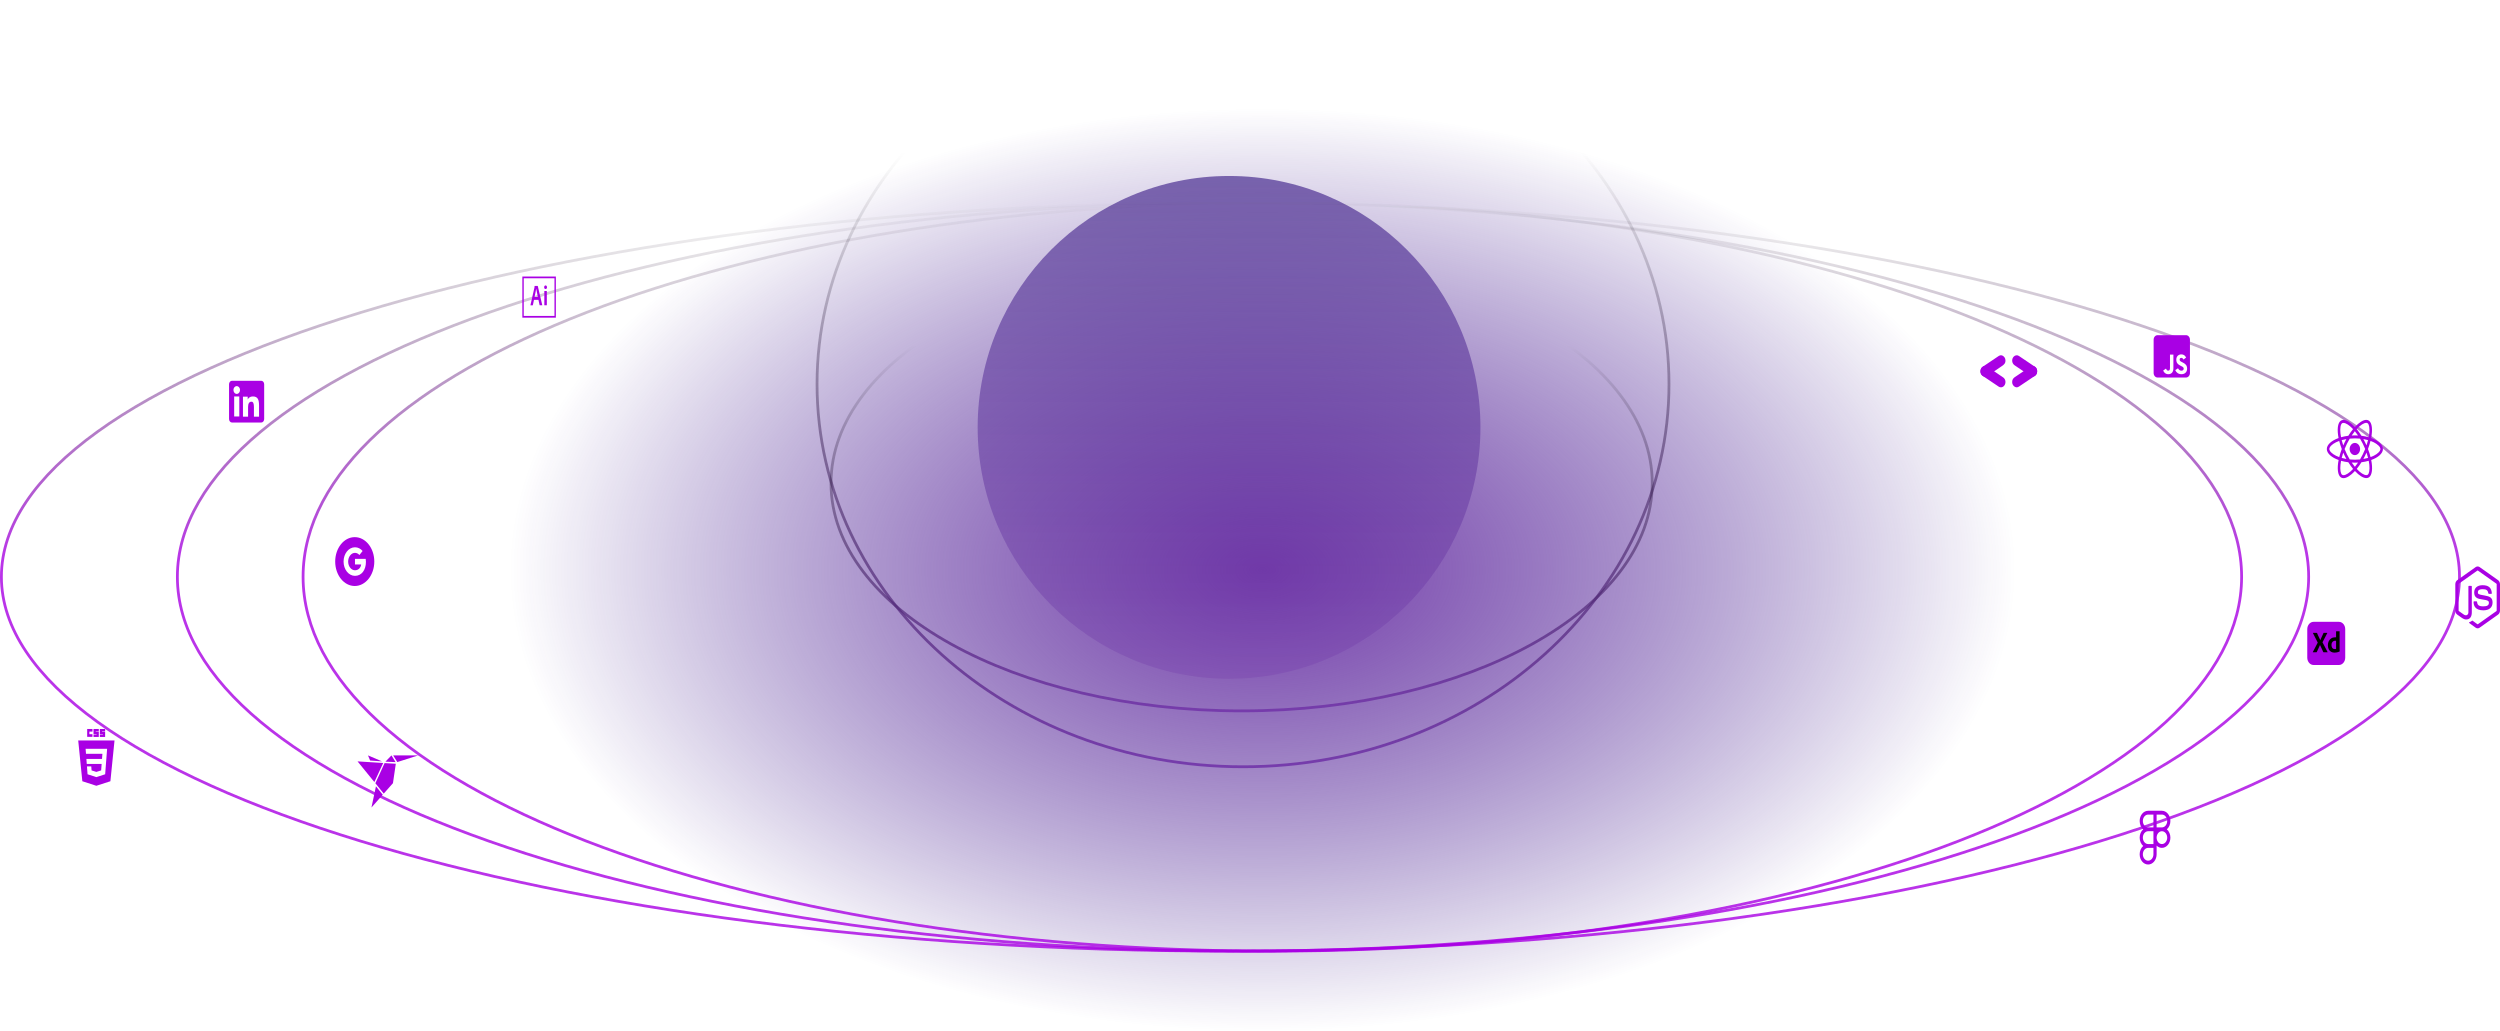
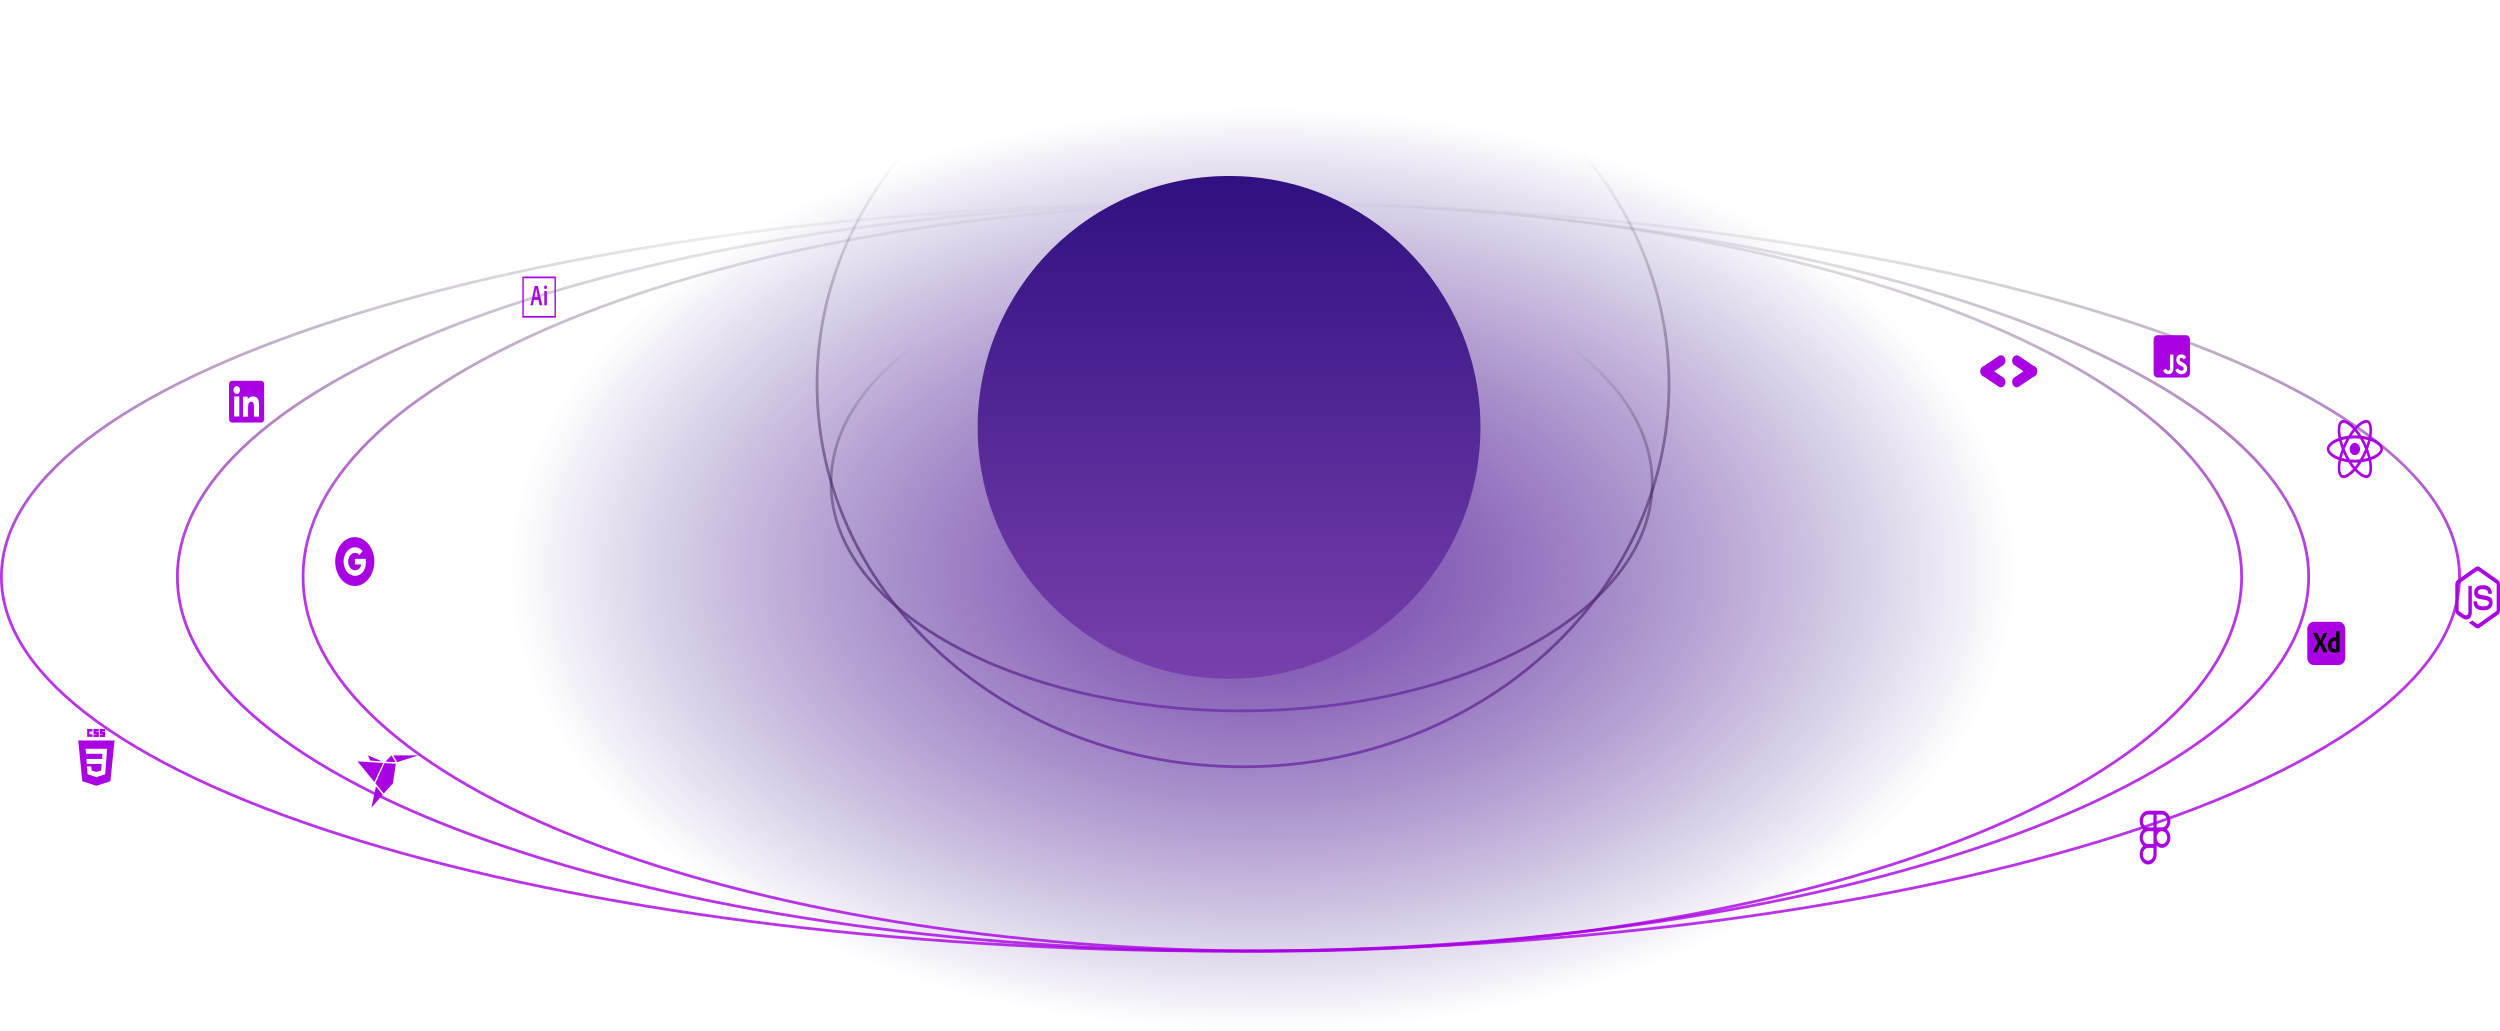
<svg xmlns="http://www.w3.org/2000/svg" width="895" height="369" viewBox="0 0 895 369" fill="none">
  <ellipse cx="452" cy="204" rx="271" ry="165" fill="url(#paint0_radial_184_2)" />
  <circle cx="440" cy="153" r="90" fill="url(#paint1_linear_184_2)" />
  <path d="M880.5 206.5C880.5 224.832 868.33 242.393 846.091 258.448C823.862 274.494 791.665 288.966 751.835 301.128C672.179 325.449 562.105 340.5 440.5 340.5C318.895 340.5 208.821 325.449 129.165 301.128C89.335 288.966 57.138 274.494 34.909 258.448C12.669 242.393 0.5 224.832 0.5 206.5C0.5 188.168 12.669 170.607 34.909 154.552C57.138 138.506 89.335 124.034 129.165 111.872C208.821 87.551 318.895 72.5 440.5 72.5C562.105 72.5 672.179 87.551 751.835 111.872C791.665 124.034 823.862 138.506 846.091 154.552C868.33 170.607 880.5 188.168 880.5 206.5Z" stroke="url(#paint2_linear_184_2)" />
  <path d="M826.5 206.5C826.5 224.863 815.931 242.427 796.661 258.469C777.393 274.509 749.482 288.975 714.949 301.134C645.886 325.451 550.445 340.5 445 340.5C339.555 340.5 244.114 325.451 175.051 301.134C140.518 288.975 112.607 274.509 93.339 258.469C74.069 242.427 63.5 224.863 63.5 206.5C63.5 188.137 74.069 170.573 93.339 154.531C112.607 138.491 140.518 124.025 175.051 111.866C244.114 87.549 339.555 72.5 445 72.5C550.445 72.5 645.886 87.549 714.949 111.866C749.482 124.025 777.393 138.491 796.661 154.531C815.931 170.573 826.5 188.137 826.5 206.5Z" stroke="url(#paint3_linear_184_2)" />
  <path d="M802.5 206.5C802.5 224.882 792.877 242.45 775.354 258.485C757.831 274.52 732.448 288.983 701.039 301.14C638.225 325.452 551.414 340.5 455.5 340.5C359.586 340.5 272.775 325.452 209.961 301.14C178.552 288.983 153.169 274.52 135.646 258.485C118.123 242.45 108.5 224.882 108.5 206.5C108.5 188.118 118.123 170.55 135.646 154.515C153.169 138.48 178.552 124.017 209.961 111.86C272.775 87.548 359.586 72.5 455.5 72.5C551.414 72.5 638.225 87.548 701.039 111.86C732.448 124.017 757.831 138.48 775.354 154.515C792.877 170.55 802.5 188.118 802.5 206.5Z" stroke="url(#paint4_linear_184_2)" />
  <path d="M597.5 137.5C597.5 213.114 529.275 274.5 445 274.5C360.725 274.5 292.5 213.114 292.5 137.5C292.5 61.886 360.725 0.5 445 0.5C529.275 0.5 597.5 61.886 597.5 137.5Z" stroke="url(#paint5_linear_184_2)" />
  <path d="M591.5 173C591.5 195.38 575.177 215.746 548.555 230.546C521.95 245.336 485.162 254.5 444.5 254.5C403.838 254.5 367.05 245.336 340.445 230.546C313.823 215.746 297.5 195.38 297.5 173C297.5 150.62 313.823 130.254 340.445 115.454C367.05 100.664 403.838 91.5 444.5 91.5C485.162 91.5 521.95 100.664 548.555 115.454C575.177 130.254 591.5 150.62 591.5 173Z" stroke="url(#paint6_linear_184_2)" />
  <path d="M853.093 160.749C853.093 159.196 851.426 157.725 848.87 156.813C849.46 153.776 849.198 151.358 848.043 150.584C847.763 150.401 847.446 150.309 847.125 150.317V151.382C847.314 151.382 847.465 151.426 847.593 151.507C848.149 151.88 848.391 153.297 848.203 155.122C848.158 155.571 848.084 156.044 847.994 156.526C847.138 156.285 846.269 156.112 845.393 156.006C844.872 155.166 844.302 154.368 843.69 153.617C845.025 152.17 846.278 151.378 847.131 151.378V150.312C846.004 150.312 844.529 151.249 843.038 152.872C841.548 151.26 840.073 150.332 838.947 150.332V151.396C839.795 151.396 841.052 152.185 842.388 153.622C841.814 154.325 841.241 155.122 840.696 156.006C839.818 156.11 838.948 156.286 838.091 156.531C838.001 156.074 837.929 155.612 837.878 155.146C837.685 153.321 837.923 151.903 838.476 151.526C838.598 151.44 838.758 151.401 838.947 151.401V150.337C838.603 150.337 838.291 150.423 838.022 150.603C836.87 151.378 836.613 153.789 837.206 156.818C834.659 157.736 833 159.201 833 160.749C833 162.301 834.667 163.772 837.223 164.683C836.633 167.722 836.895 170.139 838.05 170.912C838.316 171.094 838.628 171.18 838.971 171.18C840.098 171.18 841.572 170.244 843.063 168.62C844.554 170.234 846.028 171.16 847.155 171.16C847.478 171.168 847.797 171.076 848.08 170.893C849.231 170.12 849.489 167.708 848.895 164.679C851.435 163.767 853.093 162.296 853.093 160.749ZM847.76 157.563C847.601 158.201 847.417 158.831 847.208 159.449C846.865 158.673 846.489 157.917 846.081 157.185C846.663 157.286 847.224 157.41 847.761 157.563H847.76ZM845.885 162.65C845.578 163.274 845.249 163.883 844.898 164.474C843.669 164.601 842.433 164.602 841.204 164.479C840.499 163.305 839.882 162.062 839.361 160.763C839.882 159.462 840.495 158.214 841.196 157.034C842.425 156.907 843.66 156.905 844.889 157.028C845.229 157.596 845.562 158.203 845.881 158.844C846.192 159.469 846.475 160.103 846.733 160.744C846.472 161.392 846.189 162.028 845.885 162.65ZM847.208 162.029C847.429 162.668 847.618 163.309 847.773 163.93C847.237 164.083 846.671 164.212 846.086 164.311C846.492 163.573 846.866 162.811 847.208 162.029ZM843.055 167.125C842.674 166.666 842.293 166.156 841.916 165.596C842.285 165.616 842.661 165.63 843.042 165.63C843.428 165.63 843.808 165.621 844.181 165.596C843.813 166.156 843.432 166.666 843.055 167.125ZM840.007 164.311C839.443 164.216 838.883 164.09 838.328 163.934C838.48 163.318 838.668 162.683 838.881 162.048C839.049 162.429 839.226 162.812 839.418 163.194C839.611 163.576 839.807 163.949 840.007 164.311ZM843.034 154.372C843.415 154.831 843.796 155.342 844.173 155.901C843.804 155.882 843.428 155.867 843.047 155.867C842.661 155.867 842.281 155.877 841.908 155.901C842.276 155.342 842.657 154.831 843.034 154.372ZM840.003 157.186C839.597 157.923 839.223 158.683 838.881 159.464C838.666 158.841 838.478 158.207 838.316 157.563C838.852 157.414 839.418 157.286 840.003 157.186ZM836.297 163.165C834.847 162.445 833.909 161.498 833.909 160.749C833.909 159.999 834.847 159.048 836.297 158.332C836.649 158.155 837.034 157.997 837.431 157.85C837.665 158.785 837.972 159.76 838.352 160.758C837.993 161.698 837.69 162.665 837.444 163.652C837.055 163.512 836.672 163.349 836.297 163.165ZM838.5 169.99C837.944 169.619 837.702 168.199 837.89 166.375C837.935 165.926 838.009 165.453 838.099 164.97C838.902 165.2 839.778 165.377 840.7 165.492C841.222 166.331 841.791 167.129 842.404 167.88C841.068 169.327 839.815 170.12 838.963 170.12C838.802 170.122 838.643 170.077 838.5 169.991V169.99ZM848.216 166.351C848.408 168.176 848.17 169.594 847.617 169.971C847.495 170.057 847.335 170.095 847.146 170.095C846.298 170.095 845.041 169.307 843.705 167.869C844.316 167.121 844.881 166.325 845.397 165.487C846.275 165.382 847.145 165.206 848.002 164.962C848.097 165.444 848.169 165.907 848.216 166.351ZM849.792 163.165C849.44 163.342 849.055 163.5 848.658 163.647C848.407 162.655 848.1 161.683 847.737 160.739C848.113 159.746 848.416 158.776 848.645 157.845C849.035 157.986 849.419 158.148 849.796 158.332C851.246 159.053 852.184 159.999 852.184 160.749C852.18 161.498 851.242 162.449 849.792 163.165Z" fill="#A900E4" />
  <path d="M843.042 162.931C843.539 162.931 844.015 162.701 844.366 162.292C844.717 161.882 844.914 161.327 844.914 160.748C844.914 160.169 844.717 159.614 844.366 159.204C844.015 158.795 843.539 158.565 843.042 158.565C842.546 158.565 842.07 158.795 841.719 159.204C841.368 159.614 841.17 160.169 841.17 160.748C841.17 161.327 841.368 161.882 841.719 162.292C842.07 162.701 842.546 162.931 843.042 162.931Z" fill="#A900E4" />
  <path d="M782.607 119.991H772.393C771.624 119.991 771 120.719 771 121.616V133.527C771 134.424 771.624 135.152 772.393 135.152H782.607C783.376 135.152 784 134.424 784 133.527V121.616C784 120.719 783.376 119.991 782.607 119.991ZM778.075 131.815C778.075 133.29 777.332 133.964 776.249 133.964C775.271 133.964 774.706 133.375 774.415 132.661L775.411 131.96C775.602 132.356 775.776 132.691 776.197 132.691C776.598 132.691 776.853 132.509 776.853 131.795V126.952H778.075V131.815ZM780.965 133.964C779.83 133.964 779.096 133.334 778.739 132.509L779.734 131.839C779.996 132.336 780.338 132.705 780.939 132.705C781.444 132.705 781.769 132.411 781.769 132.001C781.769 131.514 781.438 131.341 780.878 131.054L780.573 130.901C779.691 130.465 779.108 129.913 779.108 128.752C779.108 127.683 779.807 126.871 780.895 126.871C781.673 126.871 782.23 127.186 782.63 128.011L781.679 128.722C781.47 128.285 781.243 128.113 780.892 128.113C780.535 128.113 780.309 128.377 780.309 128.722C780.309 129.148 780.535 129.321 781.06 129.588L781.365 129.741C782.404 130.258 782.987 130.79 782.987 131.981C782.987 133.26 782.123 133.964 780.965 133.964Z" fill="#A900E4" />
  <path d="M886.996 224.948C886.756 224.948 886.513 224.869 886.302 224.72L884.092 223.115C883.763 222.886 883.924 222.807 884.031 222.763C884.472 222.574 884.561 222.535 885.03 222.205C885.081 222.17 885.145 222.183 885.195 222.222L886.893 223.458C886.953 223.502 887.039 223.502 887.097 223.458L893.711 218.771C893.772 218.727 893.811 218.639 893.811 218.551V209.177C893.811 209.085 893.772 209.001 893.707 208.953L887.097 204.271C887.036 204.227 886.953 204.227 886.893 204.271L880.286 208.957C880.221 209.001 880.182 209.089 880.182 209.182V218.551C880.182 218.639 880.221 218.727 880.286 218.767L882.098 220.05C883.082 220.653 883.684 219.945 883.684 219.228V209.978C883.684 209.846 883.77 209.744 883.877 209.744H884.715C884.819 209.744 884.909 209.846 884.909 209.978V219.233C884.909 220.842 884.192 221.765 882.95 221.765C882.567 221.765 882.266 221.765 881.428 221.255L879.695 220.028C879.265 219.725 879 219.158 879 218.547V209.177C879 208.571 879.265 207.999 879.695 207.696L886.302 203.009C886.721 202.718 887.276 202.718 887.691 203.009L894.305 207.7C894.735 208.003 895 208.571 895 209.182V218.551C895 219.158 894.735 219.725 894.305 220.033L887.691 224.72C887.48 224.869 887.24 224.948 886.996 224.948ZM892.336 215.711C892.336 213.957 891.369 213.491 889.338 213.161C887.283 212.827 887.075 212.655 887.075 212.066C887.075 211.578 887.251 210.927 888.773 210.927C890.13 210.927 890.631 211.288 890.839 212.413C890.857 212.519 890.936 212.598 891.025 212.598H891.885C891.938 212.598 891.988 212.572 892.024 212.523C892.06 212.475 892.078 212.409 892.074 212.343C891.942 210.404 890.893 209.503 888.773 209.503C886.885 209.503 885.761 210.479 885.761 212.119C885.761 213.895 886.882 214.387 888.69 214.607C890.857 214.867 891.025 215.258 891.025 215.781C891.025 216.687 890.431 217.074 889.038 217.074C887.286 217.074 886.903 216.533 886.774 215.465C886.76 215.35 886.681 215.267 886.585 215.267H885.729C885.621 215.267 885.539 215.372 885.539 215.5C885.539 216.867 886.144 218.498 889.041 218.498C891.132 218.494 892.336 217.478 892.336 215.711Z" fill="#A900E4" />
  <path fill-rule="evenodd" clip-rule="evenodd" d="M769.035 290.254C767.353 290.254 766 291.9 766 293.916C766 295.142 766.501 296.231 767.27 296.896C766.873 297.242 766.552 297.692 766.331 298.209C766.111 298.727 765.997 299.297 766 299.875C766 301.101 766.501 302.189 767.27 302.854C766.873 303.201 766.552 303.65 766.331 304.168C766.111 304.685 765.997 305.256 766 305.833C766 307.85 767.353 309.496 769.035 309.496C770.717 309.496 772.071 307.85 772.071 305.833V302.737C772.602 303.254 773.272 303.537 773.965 303.538C775.647 303.537 777 301.891 777 299.875C777.003 299.297 776.889 298.727 776.669 298.209C776.448 297.692 776.127 297.242 775.73 296.896C776.127 296.549 776.448 296.099 776.669 295.582C776.889 295.064 777.003 294.494 777 293.916C777 291.9 775.647 290.254 773.965 290.254H769.035ZM767.141 293.916C767.141 292.641 767.994 291.619 769.035 291.619H770.929V296.213H769.035C767.994 296.213 767.141 295.191 767.141 293.916ZM773.965 296.212H772.071V291.618H773.965C775.006 291.618 775.859 292.641 775.859 293.916C775.859 295.191 775.006 296.212 773.965 296.212ZM767.141 299.875C767.141 298.6 767.995 297.578 769.036 297.578H770.93V302.172H769.035C767.994 302.172 767.141 301.15 767.141 299.875H767.141ZM772.071 299.875C772.071 298.6 772.924 297.578 773.965 297.578C775.007 297.578 775.86 298.599 775.86 299.875C775.86 301.15 775.007 302.172 773.965 302.172C772.924 302.172 772.071 301.15 772.071 299.875H772.071ZM767.141 305.833C767.141 304.559 767.995 303.537 769.036 303.537H770.93V305.833C770.93 307.109 770.078 308.13 769.036 308.13C767.995 308.13 767.141 307.109 767.141 305.833Z" fill="#A900E4" />
  <path d="M837.334 222.615H828.256C827.01 222.615 826 223.793 826 225.246V235.437C826 236.89 827.01 238.068 828.256 238.068H837.334C838.58 238.068 839.591 236.89 839.591 235.437V225.246C839.591 223.793 838.58 222.615 837.334 222.615Z" fill="#A900E4" />
  <path d="M833.144 226.68L831.449 229.944L833.263 233.41C833.275 233.434 833.278 233.463 833.272 233.49C833.269 233.501 833.263 233.504 833.254 233.505L833.244 233.504L833.231 233.504C833.224 233.504 833.217 233.504 833.208 233.506H831.9L831.875 233.506C831.804 233.503 831.753 233.492 831.722 233.431C831.601 233.156 831.48 232.882 831.358 232.607C831.248 232.363 831.136 232.12 831.021 231.879L830.97 231.773C830.832 231.487 830.697 231.2 830.564 230.912H830.555C830.433 231.197 830.307 231.481 830.177 231.762C830.046 232.046 829.917 232.328 829.789 232.607C829.662 232.888 829.531 233.166 829.397 233.442C829.376 233.498 829.34 233.51 829.29 233.512L829.27 233.512H828.021L828.015 233.513L827.997 233.514C827.988 233.515 827.982 233.513 827.98 233.495C827.976 233.469 827.981 233.443 827.993 233.421L829.753 230.05L828.039 226.669C828.021 226.641 828.018 226.618 828.03 226.6C828.037 226.591 828.045 226.584 828.054 226.58C828.064 226.575 828.074 226.573 828.085 226.574H829.37C829.398 226.572 829.426 226.577 829.452 226.59C829.474 226.604 829.493 226.624 829.507 226.648C829.616 226.932 829.738 227.215 829.872 227.499C830.004 227.78 830.139 228.06 830.277 228.339C830.413 228.613 830.539 228.893 830.656 229.179H830.665C830.784 228.893 830.907 228.609 831.034 228.328C831.158 228.052 831.286 227.773 831.417 227.493C831.546 227.217 831.672 226.939 831.795 226.659C831.802 226.633 831.815 226.609 831.832 226.59C831.854 226.576 831.879 226.571 831.905 226.574H833.099C833.11 226.571 833.121 226.572 833.132 226.577C833.142 226.582 833.151 226.591 833.157 226.602C833.162 226.614 833.165 226.627 833.163 226.64C833.162 226.653 833.157 226.665 833.149 226.675L833.145 226.68L833.144 226.68ZM835.824 233.643L835.761 233.644C835.341 233.651 834.926 233.55 834.544 233.346C834.188 233.154 833.891 232.841 833.691 232.448C833.49 232.058 833.387 231.572 833.382 230.991L833.381 230.944C833.378 230.456 833.485 229.975 833.691 229.551C833.898 229.131 834.199 228.785 834.563 228.55L834.594 228.53C834.989 228.275 835.466 228.147 836.025 228.147L836.05 228.148L836.078 228.149L836.109 228.15L836.144 228.153L836.202 228.157L836.269 228.164L836.317 228.169V226.074C836.317 226.024 836.335 226 836.372 226H837.521C837.528 225.998 837.536 225.999 837.543 226.002C837.55 226.005 837.556 226.009 837.562 226.016C837.567 226.022 837.571 226.029 837.573 226.038C837.576 226.046 837.576 226.055 837.575 226.063V232.347C837.575 232.452 837.579 232.566 837.586 232.688L837.603 232.964L837.612 233.123C837.613 233.145 837.608 233.167 837.598 233.186C837.589 233.205 837.574 233.22 837.557 233.229C837.261 233.374 836.952 233.48 836.636 233.548C836.368 233.606 836.096 233.638 835.824 233.643ZM836.317 232.326V229.423C836.268 229.408 836.218 229.397 836.167 229.391C836.105 229.384 836.042 229.38 835.98 229.381C835.759 229.378 835.54 229.436 835.342 229.551C835.148 229.663 834.984 229.831 834.863 230.04C834.743 230.245 834.68 230.513 834.676 230.844L834.676 230.88C834.672 231.111 834.704 231.342 834.772 231.56C834.827 231.736 834.914 231.895 835.027 232.028C835.135 232.15 835.266 232.241 835.41 232.294C835.562 232.351 835.72 232.38 835.879 232.379C835.965 232.379 836.044 232.375 836.117 232.368C836.175 232.363 836.232 232.352 836.289 232.335L836.317 232.326Z" fill="black" />
  <path d="M723.624 133.445C724.693 132.729 725.759 132.007 726.831 131.299C727.849 130.626 729.046 131.246 729.277 132.555C729.41 133.312 729.121 134.13 728.535 134.528C726.613 135.834 724.689 137.135 722.755 138.416C722.156 138.812 721.54 138.739 720.994 138.253C720.44 137.76 720.265 137.08 720.395 136.288C720.544 135.686 720.883 135.283 721.346 134.981C722.112 134.483 722.865 133.958 723.624 133.445Z" fill="#A900E4" />
  <path d="M724.409 132.925C723.343 132.203 722.274 131.488 721.212 130.759C720.203 130.067 720.065 128.548 720.922 127.66C721.417 127.147 722.169 127.031 722.758 127.423C724.689 128.711 726.617 130.004 728.535 131.317C729.129 131.723 729.383 132.383 729.295 133.176C729.206 133.982 728.788 134.499 728.135 134.764C727.613 134.915 727.144 134.774 726.689 134.457C725.936 133.932 725.169 133.434 724.409 132.925Z" fill="#A900E4" />
  <path d="M714.693 132.414C714.009 132.868 713.325 133.32 712.641 133.775C712.242 134.04 711.846 134.315 711.444 134.577C710.635 135.104 709.673 134.795 709.214 133.867C708.776 132.981 709.028 131.833 709.807 131.302C711.714 130.005 713.625 128.717 715.543 127.443C716.131 127.052 716.741 127.101 717.285 127.568C717.86 128.061 718.047 128.755 717.919 129.568C717.839 129.765 717.791 129.995 717.671 130.15C717.476 130.403 717.255 130.644 717.008 130.821C716.246 131.37 715.466 131.886 714.693 132.414Z" fill="#A900E4" />
  <path d="M713.909 132.922C714.587 133.386 715.265 133.851 715.945 134.314C716.342 134.585 716.744 134.847 717.139 135.122C717.935 135.676 718.187 136.801 717.727 137.729C717.288 138.614 716.31 138.934 715.526 138.412C713.609 137.136 711.697 135.85 709.792 134.55C709.208 134.151 708.939 133.51 709.014 132.727C709.093 131.901 709.514 131.364 710.182 131.088C710.368 131.07 710.563 131.003 710.738 131.046C711.023 131.117 711.313 131.22 711.568 131.38C712.357 131.876 713.13 132.406 713.909 132.922Z" fill="#A900E4" />
  <path fill-rule="evenodd" clip-rule="evenodd" d="M127 192.295C123.134 192.295 120 196.211 120 201.041C120 205.871 123.134 209.788 127 209.788C130.866 209.788 134 205.871 134 201.041C134 196.211 130.866 192.295 127 192.295ZM127.082 206.156C124.825 206.156 122.998 203.868 122.998 201.041C122.998 198.215 124.825 195.926 127.082 195.926C128.184 195.926 129.106 196.434 129.813 197.259L128.661 198.701V198.698C128.233 198.186 127.689 197.924 127.082 197.924C125.734 197.924 124.639 199.35 124.639 201.038C124.639 202.726 125.734 204.156 127.082 204.156C128.304 204.156 129.136 203.28 129.308 202.077H127.082V200.082H130.923C130.974 200.425 131.002 200.782 131.002 201.156C131.002 204.079 129.44 206.156 127.082 206.156Z" fill="#A900E4" />
  <path d="M31.212 260.976H33.101V261.913H32.002V262.851H33.101V263.788H31.212V260.976ZM33.478 260.976H35.368V261.791H34.269V261.954H35.368V263.829H33.478V262.973H34.578V262.81H33.478V260.976ZM35.747 260.976H37.635V261.791H36.536V261.954H37.635V263.829H35.747V262.973H36.846V262.81H35.747V260.976Z" fill="#A900E4" />
  <path fill-rule="evenodd" clip-rule="evenodd" d="M34.493 281.308L29.478 279.685L28 265.077H41L39.522 279.683L34.493 281.308ZM30.923 271.69L31.061 273.481H36.389L36.21 275.804L34.496 276.344H34.494L32.783 275.805L32.673 274.377H31.129L31.345 277.19L34.493 278.209L37.647 277.19L38.032 272.17L38.069 271.69L38.347 268.063H30.646L30.786 269.855H36.662L36.522 271.69H30.923Z" fill="#A900E4" />
  <path d="M187.501 99.63H198.501V113.106H187.501V99.63ZM187 113.736H199V99H187V113.736ZM194.86 104.252C194.86 104.202 194.875 104.177 194.92 104.177H195.705C195.745 104.177 195.765 104.195 195.765 104.252V109.221C195.765 109.271 195.755 109.296 195.705 109.296H194.931C194.881 109.296 194.866 109.265 194.866 109.214V104.252H194.86H194.86ZM194.805 102.823C194.805 102.652 194.859 102.489 194.955 102.369C195.05 102.248 195.18 102.18 195.315 102.18C195.45 102.18 195.58 102.248 195.676 102.369C195.771 102.489 195.825 102.652 195.825 102.823C195.83 102.91 195.82 102.997 195.795 103.079C195.771 103.16 195.733 103.234 195.683 103.295C195.634 103.356 195.574 103.403 195.509 103.433C195.444 103.462 195.374 103.473 195.305 103.465C195.238 103.47 195.17 103.457 195.107 103.427C195.044 103.396 194.986 103.349 194.939 103.288C194.892 103.227 194.855 103.154 194.832 103.074C194.809 102.993 194.8 102.908 194.806 102.823H194.805ZM192.555 106.324C192.415 105.623 192.084 104.102 191.96 103.365H191.95C191.845 104.102 191.581 105.348 191.371 106.324H192.555ZM191.165 107.345L190.77 109.234C190.76 109.284 190.745 109.297 190.695 109.297H189.961C189.911 109.297 189.901 109.278 189.911 109.202L191.331 102.941C191.365 102.77 191.382 102.595 191.381 102.418C191.381 102.374 191.396 102.355 191.421 102.355H192.471C192.506 102.355 192.521 102.368 192.531 102.418L194.121 109.213C194.131 109.263 194.121 109.295 194.081 109.295H193.251C193.211 109.295 193.186 109.283 193.176 109.241L192.766 107.346H191.166L191.165 107.345Z" fill="#A900E4" />
  <path fill-rule="evenodd" clip-rule="evenodd" d="M82 137.567C82 137.236 82.111 136.918 82.308 136.684C82.505 136.45 82.772 136.318 83.05 136.318H93.522C93.66 136.318 93.797 136.35 93.925 136.413C94.052 136.475 94.168 136.567 94.266 136.683C94.364 136.799 94.441 136.937 94.494 137.089C94.547 137.24 94.574 137.403 94.574 137.567V150.014C94.574 150.178 94.547 150.341 94.494 150.492C94.442 150.644 94.364 150.782 94.266 150.898C94.169 151.014 94.053 151.106 93.925 151.169C93.798 151.232 93.661 151.264 93.523 151.264H83.05C82.912 151.264 82.776 151.232 82.648 151.169C82.521 151.106 82.405 151.014 82.308 150.898C82.21 150.782 82.133 150.644 82.08 150.493C82.027 150.341 82 150.179 82 150.015V137.567ZM86.977 142.017H88.68V143.033C88.925 142.449 89.554 141.923 90.499 141.923C92.31 141.923 92.739 143.087 92.739 145.222V149.177H90.906V145.708C90.906 144.492 90.661 143.806 90.037 143.806C89.171 143.806 88.811 144.546 88.811 145.708V149.177H86.977V142.017ZM83.834 149.084H85.667V141.923H83.834V149.083V149.084ZM85.929 139.587C85.933 139.774 85.905 139.959 85.847 140.133C85.79 140.307 85.703 140.465 85.593 140.598C85.484 140.732 85.353 140.838 85.208 140.91C85.063 140.982 84.908 141.02 84.751 141.02C84.594 141.02 84.438 140.982 84.293 140.91C84.149 140.838 84.017 140.732 83.908 140.598C83.798 140.465 83.712 140.307 83.654 140.133C83.596 139.959 83.568 139.774 83.572 139.587C83.579 139.221 83.706 138.873 83.926 138.616C84.146 138.36 84.442 138.217 84.751 138.217C85.059 138.217 85.355 138.36 85.575 138.616C85.795 138.873 85.923 139.221 85.929 139.587Z" fill="#A900E4" />
  <path d="M140.754 270.43L142.232 272.826L149.714 270.43M132.979 289.089L137.027 284.516L134.591 281.495M140.14 270.43L137.977 272.682L141.616 272.838M131.731 270.431L132.507 272.271L136.79 272.578M134.023 279.971L137.187 273.153L128 272.577M134.391 280.402L137.38 284.111L140.676 280.379L141.698 273.425L137.682 273.186L134.391 280.402Z" fill="#A900E4" />
  <defs>
    <radialGradient id="paint0_radial_184_2" cx="0" cy="0" r="1" gradientUnits="userSpaceOnUse" gradientTransform="translate(452 204) rotate(90) scale(165 271)">
      <stop stop-color="#763CAC" />
      <stop offset="1" stop-color="#320F85" stop-opacity="0" />
    </radialGradient>
    <linearGradient id="paint1_linear_184_2" x1="440" y1="63" x2="440" y2="243" gradientUnits="userSpaceOnUse">
-       <stop stop-color="#301080" stop-opacity="0.6" />
-       <stop offset="1" stop-color="#7840AD" stop-opacity="0.36" />
+       <stop stop-color="#301080" />
+       <stop offset="1" stop-color="#7840AD" />
    </linearGradient>
    <linearGradient id="paint2_linear_184_2" x1="440.5" y1="72" x2="440.5" y2="341" gradientUnits="userSpaceOnUse">
      <stop stop-opacity="0" />
      <stop offset="0.479" stop-color="#A900E4" stop-opacity="0.8" />
    </linearGradient>
    <linearGradient id="paint3_linear_184_2" x1="445" y1="72" x2="445" y2="341" gradientUnits="userSpaceOnUse">
      <stop stop-opacity="0" />
      <stop offset="0.479" stop-color="#A900E4" stop-opacity="0.8" />
    </linearGradient>
    <linearGradient id="paint4_linear_184_2" x1="455.5" y1="72" x2="455.5" y2="341" gradientUnits="userSpaceOnUse">
      <stop stop-opacity="0" />
      <stop offset="0.479" stop-color="#A900E4" stop-opacity="0.8" />
    </linearGradient>
    <linearGradient id="paint5_linear_184_2" x1="445" y1="0" x2="445" y2="275" gradientUnits="userSpaceOnUse">
      <stop offset="0.198" stop-opacity="0" />
      <stop offset="1" stop-color="#763CAC" />
    </linearGradient>
    <linearGradient id="paint6_linear_184_2" x1="444.5" y1="91" x2="444.5" y2="255" gradientUnits="userSpaceOnUse">
      <stop offset="0.198" stop-opacity="0" />
      <stop offset="1" stop-color="#763CAC" />
    </linearGradient>
  </defs>
</svg>
